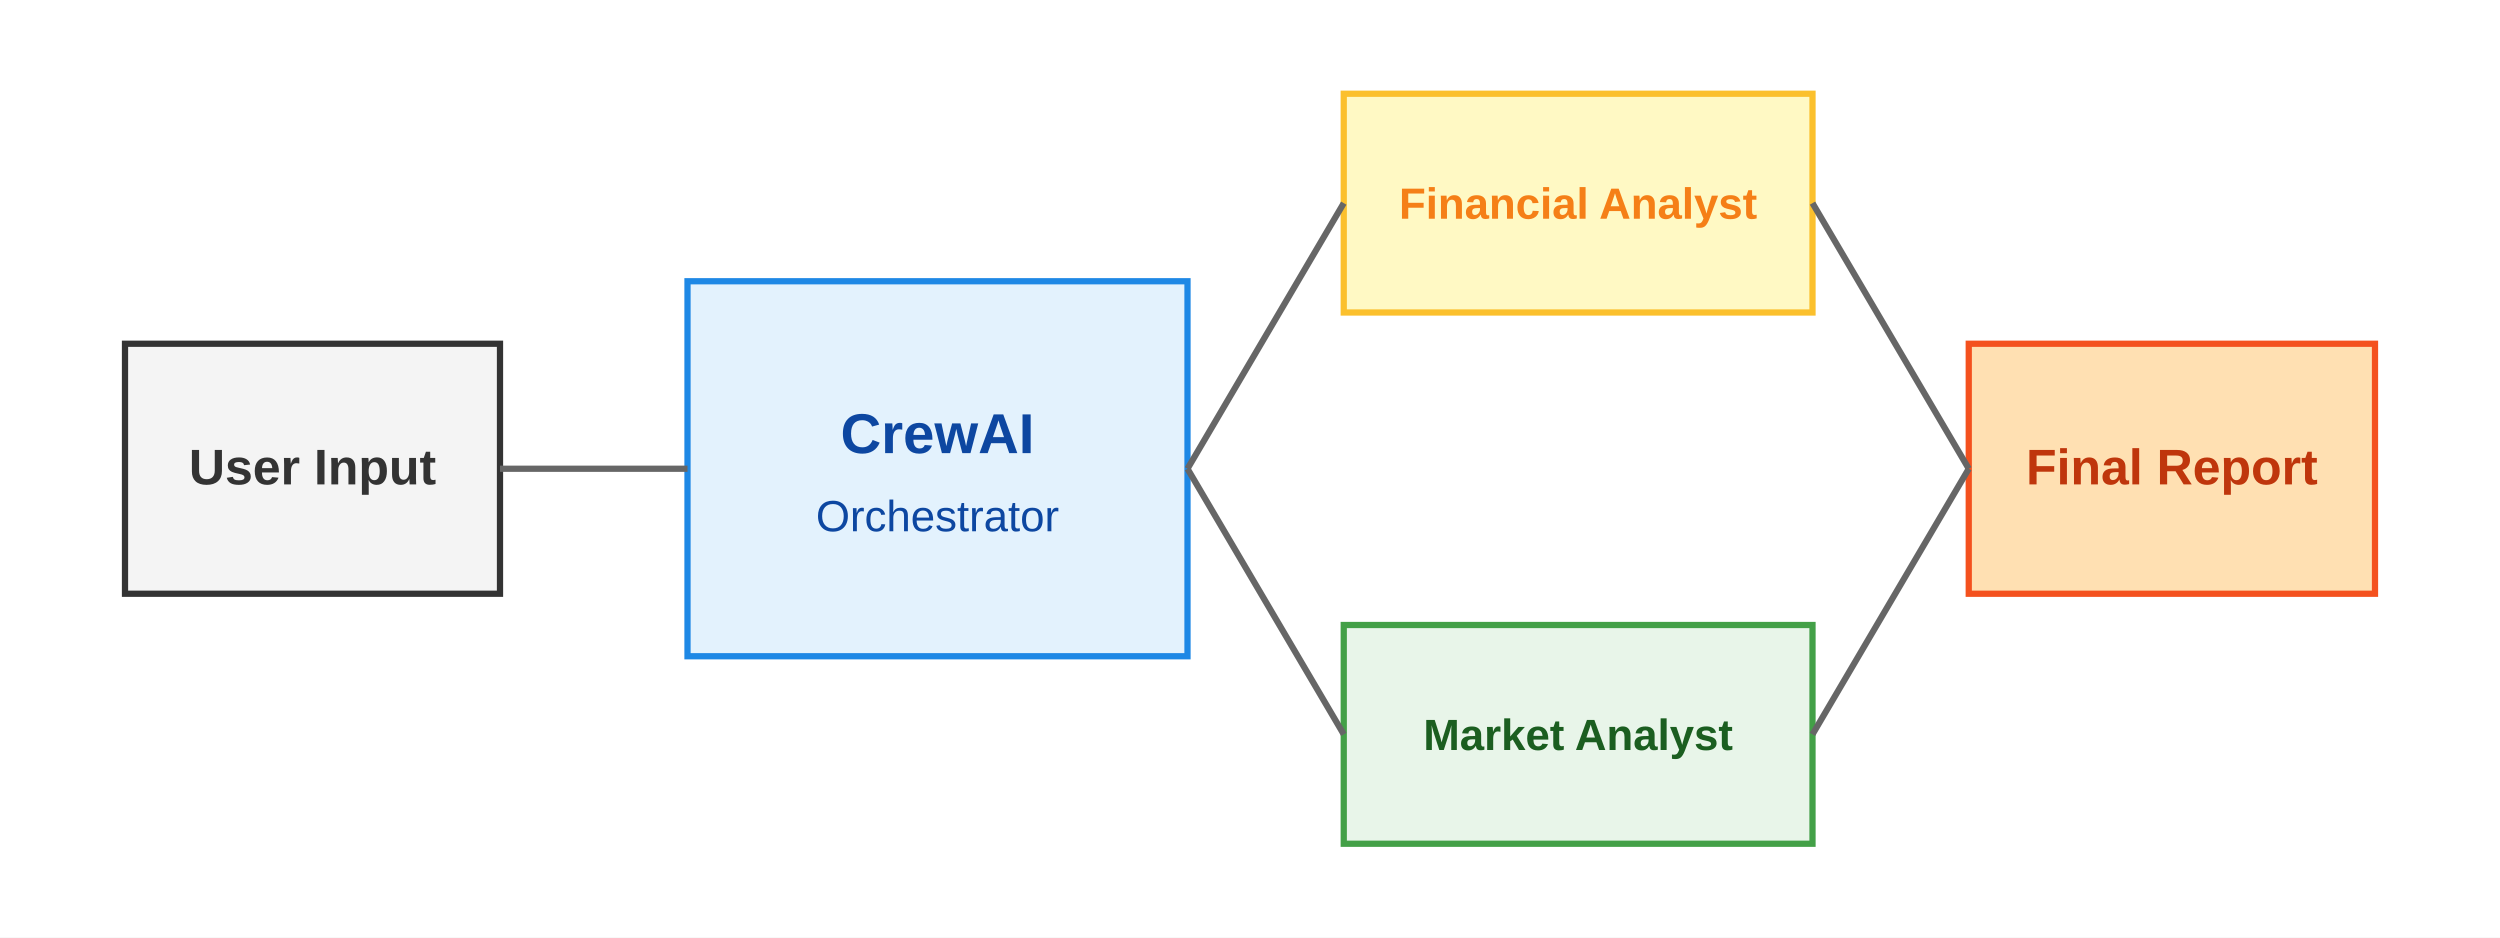
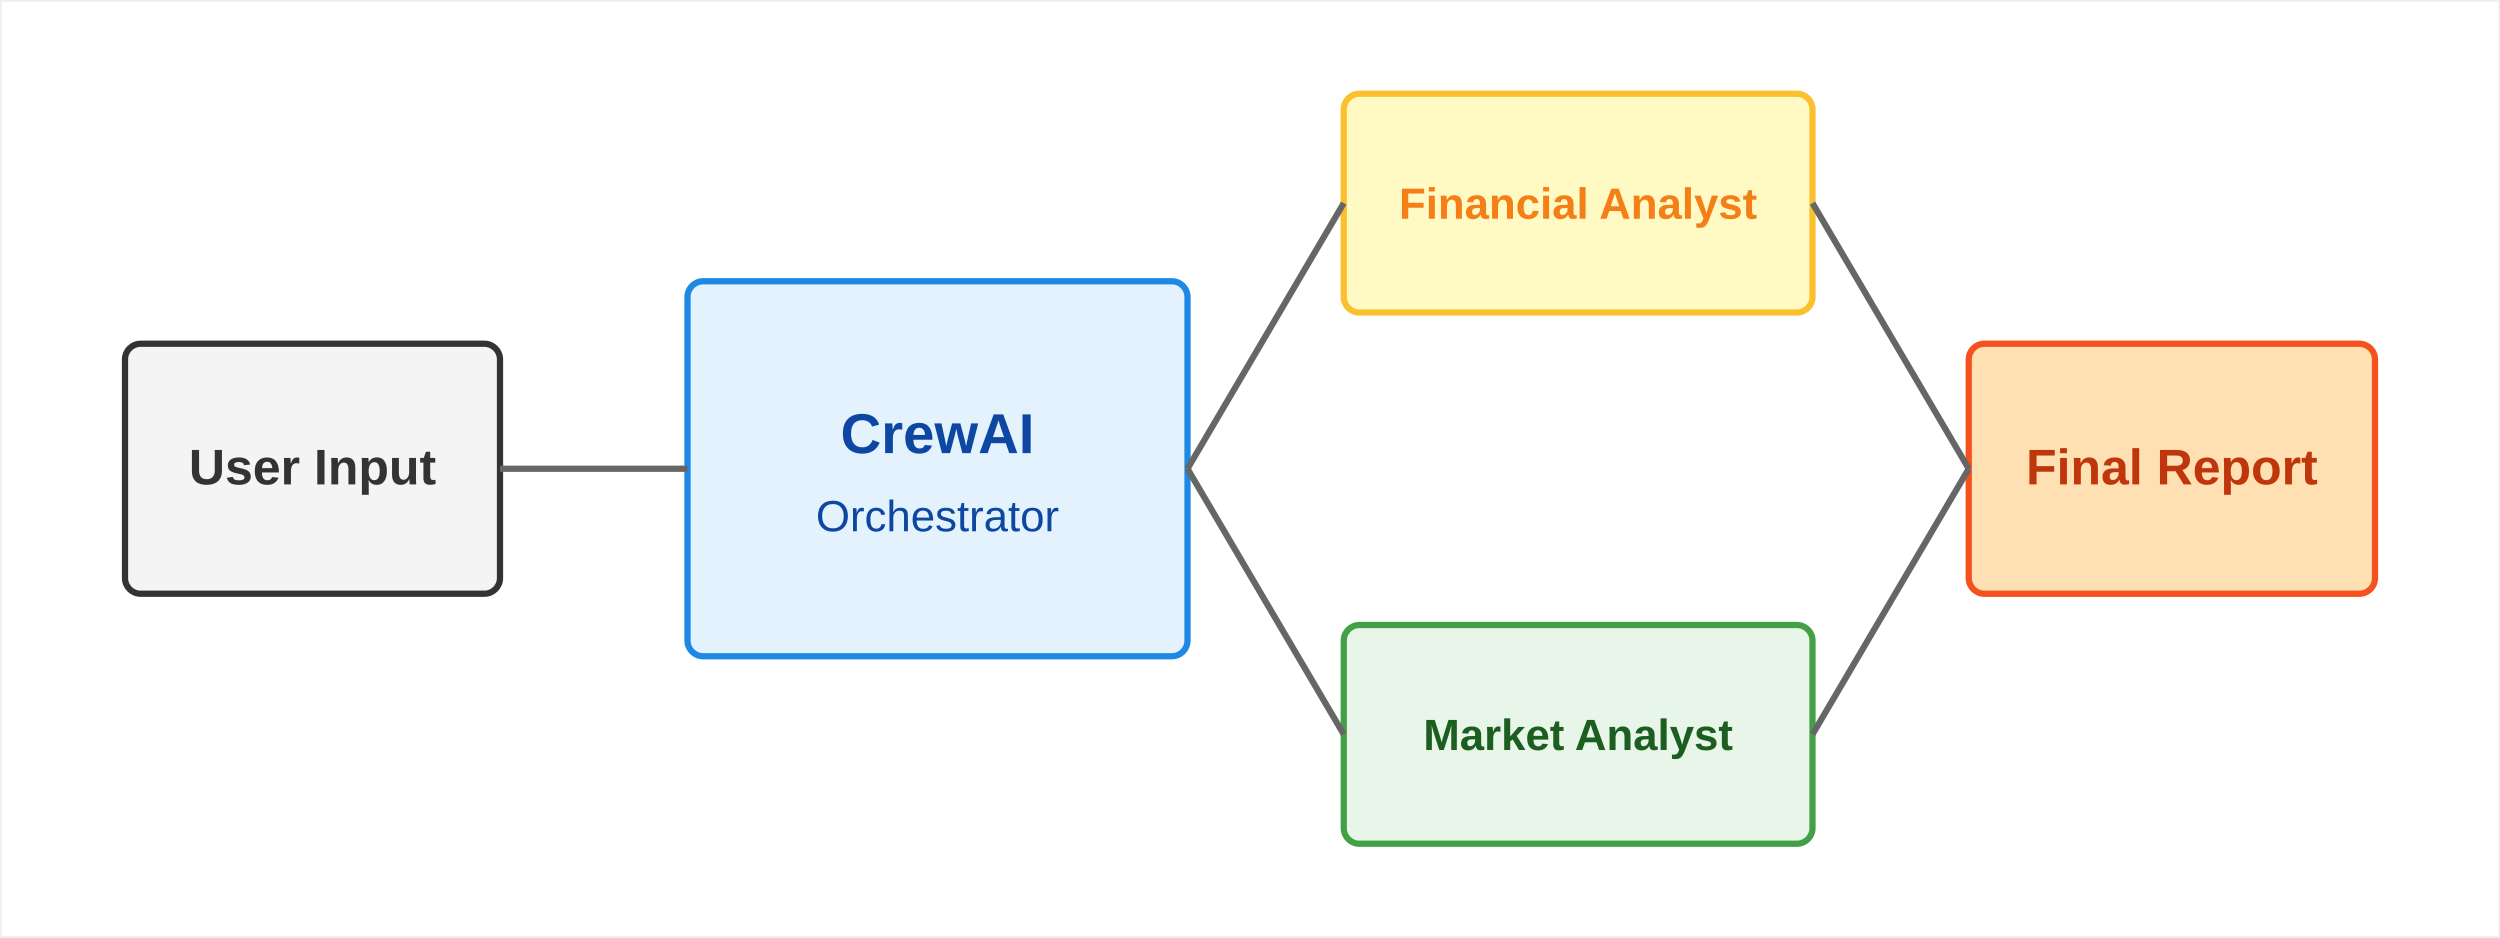
- <svg xmlns="http://www.w3.org/2000/svg" width="800" height="300">
-   <rect width="100%" height="100%" fill="#ffffff" />
-   <rect x="40" y="110" width="120" height="80" fill="#f4f4f4" stroke="#333333" stroke-width="2" />
-   <text x="100" y="155" font-family="Arial, sans-serif" font-size="16" font-weight="bold" text-anchor="middle" fill="#333333">User Input</text>
-   <rect x="220" y="90" width="160" height="120" fill="#e3f2fd" stroke="#1e88e5" stroke-width="2" />
-   <text x="300" y="145" font-family="Arial, sans-serif" font-size="18" font-weight="bold" text-anchor="middle" fill="#0d47a1">CrewAI</text>
-   <text x="300" y="170" font-family="Arial, sans-serif" font-size="14" text-anchor="middle" fill="#0d47a1">Orchestrator</text>
-   <rect x="430" y="30" width="150" height="70" fill="#fff9c4" stroke="#fbc02d" stroke-width="2" />
-   <text x="505" y="70" font-family="Arial, sans-serif" font-size="14" font-weight="bold" text-anchor="middle" fill="#f57f17">Financial Analyst</text>
-   <rect x="430" y="200" width="150" height="70" fill="#e8f5e9" stroke="#43a047" stroke-width="2" />
-   <text x="505" y="240" font-family="Arial, sans-serif" font-size="14" font-weight="bold" text-anchor="middle" fill="#1b5e20">Market Analyst</text>
-   <rect x="630" y="110" width="130" height="80" fill="#ffe0b2" stroke="#f4511e" stroke-width="2" />
-   <text x="695" y="155" font-family="Arial, sans-serif" font-size="16" font-weight="bold" text-anchor="middle" fill="#bf360c">Final Report</text>
+ <svg xmlns="http://www.w3.org/2000/svg" width="800" height="300" viewBox="0 0 800 300">
+   <rect width="800" height="300" fill="#ffffff" stroke="#eeeeee" stroke-width="1" />
+   <rect x="40" y="110" width="120" height="80" rx="5" fill="#f4f4f4" stroke="#333333" stroke-width="2" />
+   <text x="100" y="155" font-family="Arial" font-size="16" font-weight="bold" text-anchor="middle" fill="#333333">User Input</text>
+   <rect x="220" y="90" width="160" height="120" rx="5" fill="#e3f2fd" stroke="#1e88e5" stroke-width="2" />
+   <text x="300" y="145" font-family="Arial" font-size="18" font-weight="bold" text-anchor="middle" fill="#0d47a1">CrewAI</text>
+   <text x="300" y="170" font-family="Arial" font-size="14" text-anchor="middle" fill="#0d47a1">Orchestrator</text>
+   <rect x="430" y="30" width="150" height="70" rx="5" fill="#fff9c4" stroke="#fbc02d" stroke-width="2" />
+   <text x="505" y="70" font-family="Arial" font-size="14" font-weight="bold" text-anchor="middle" fill="#f57f17">Financial Analyst</text>
+   <rect x="430" y="200" width="150" height="70" rx="5" fill="#e8f5e9" stroke="#43a047" stroke-width="2" />
+   <text x="505" y="240" font-family="Arial" font-size="14" font-weight="bold" text-anchor="middle" fill="#1b5e20">Market Analyst</text>
+   <rect x="630" y="110" width="130" height="80" rx="5" fill="#ffe0b2" stroke="#f4511e" stroke-width="2" />
+   <text x="695" y="155" font-family="Arial" font-size="16" font-weight="bold" text-anchor="middle" fill="#bf360c">Final Report</text>
  <line x1="160" y1="150" x2="220" y2="150" stroke="#666666" stroke-width="2" />
  <line x1="380" y1="150" x2="430" y2="65" stroke="#666666" stroke-width="2" />
  <line x1="380" y1="150" x2="430" y2="235" stroke="#666666" stroke-width="2" />
  <line x1="580" y1="65" x2="630" y2="150" stroke="#666666" stroke-width="2" />
  <line x1="580" y1="235" x2="630" y2="150" stroke="#666666" stroke-width="2" />
</svg>
